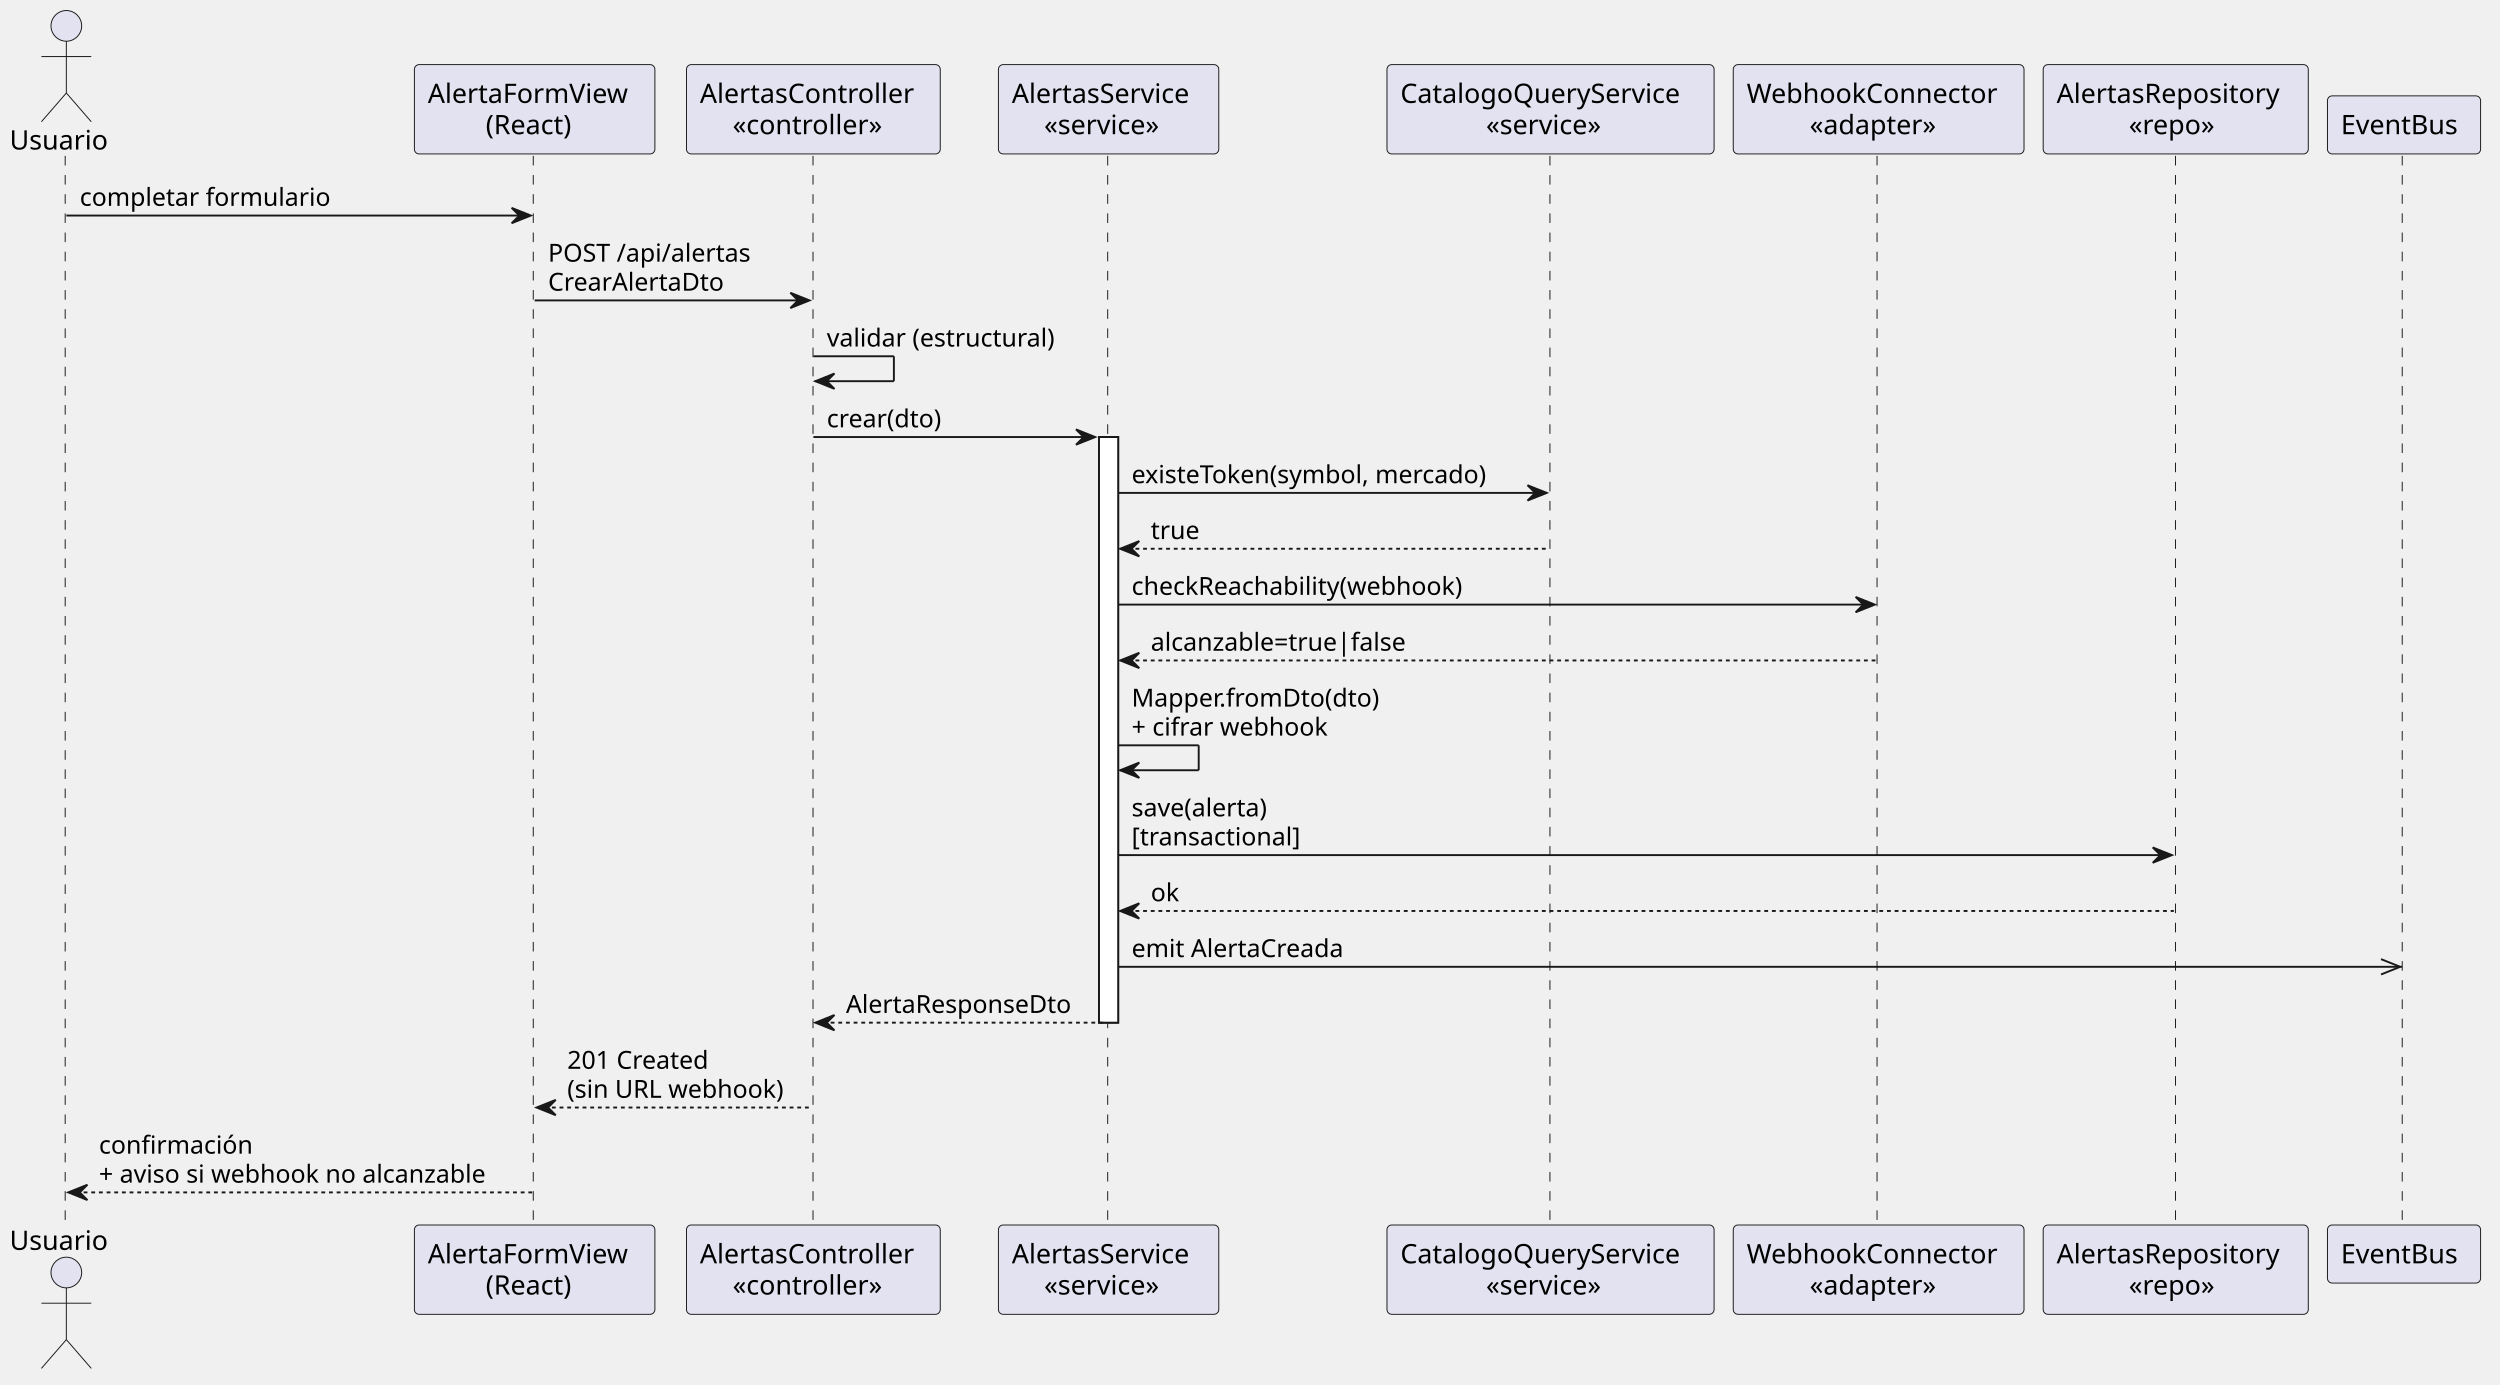
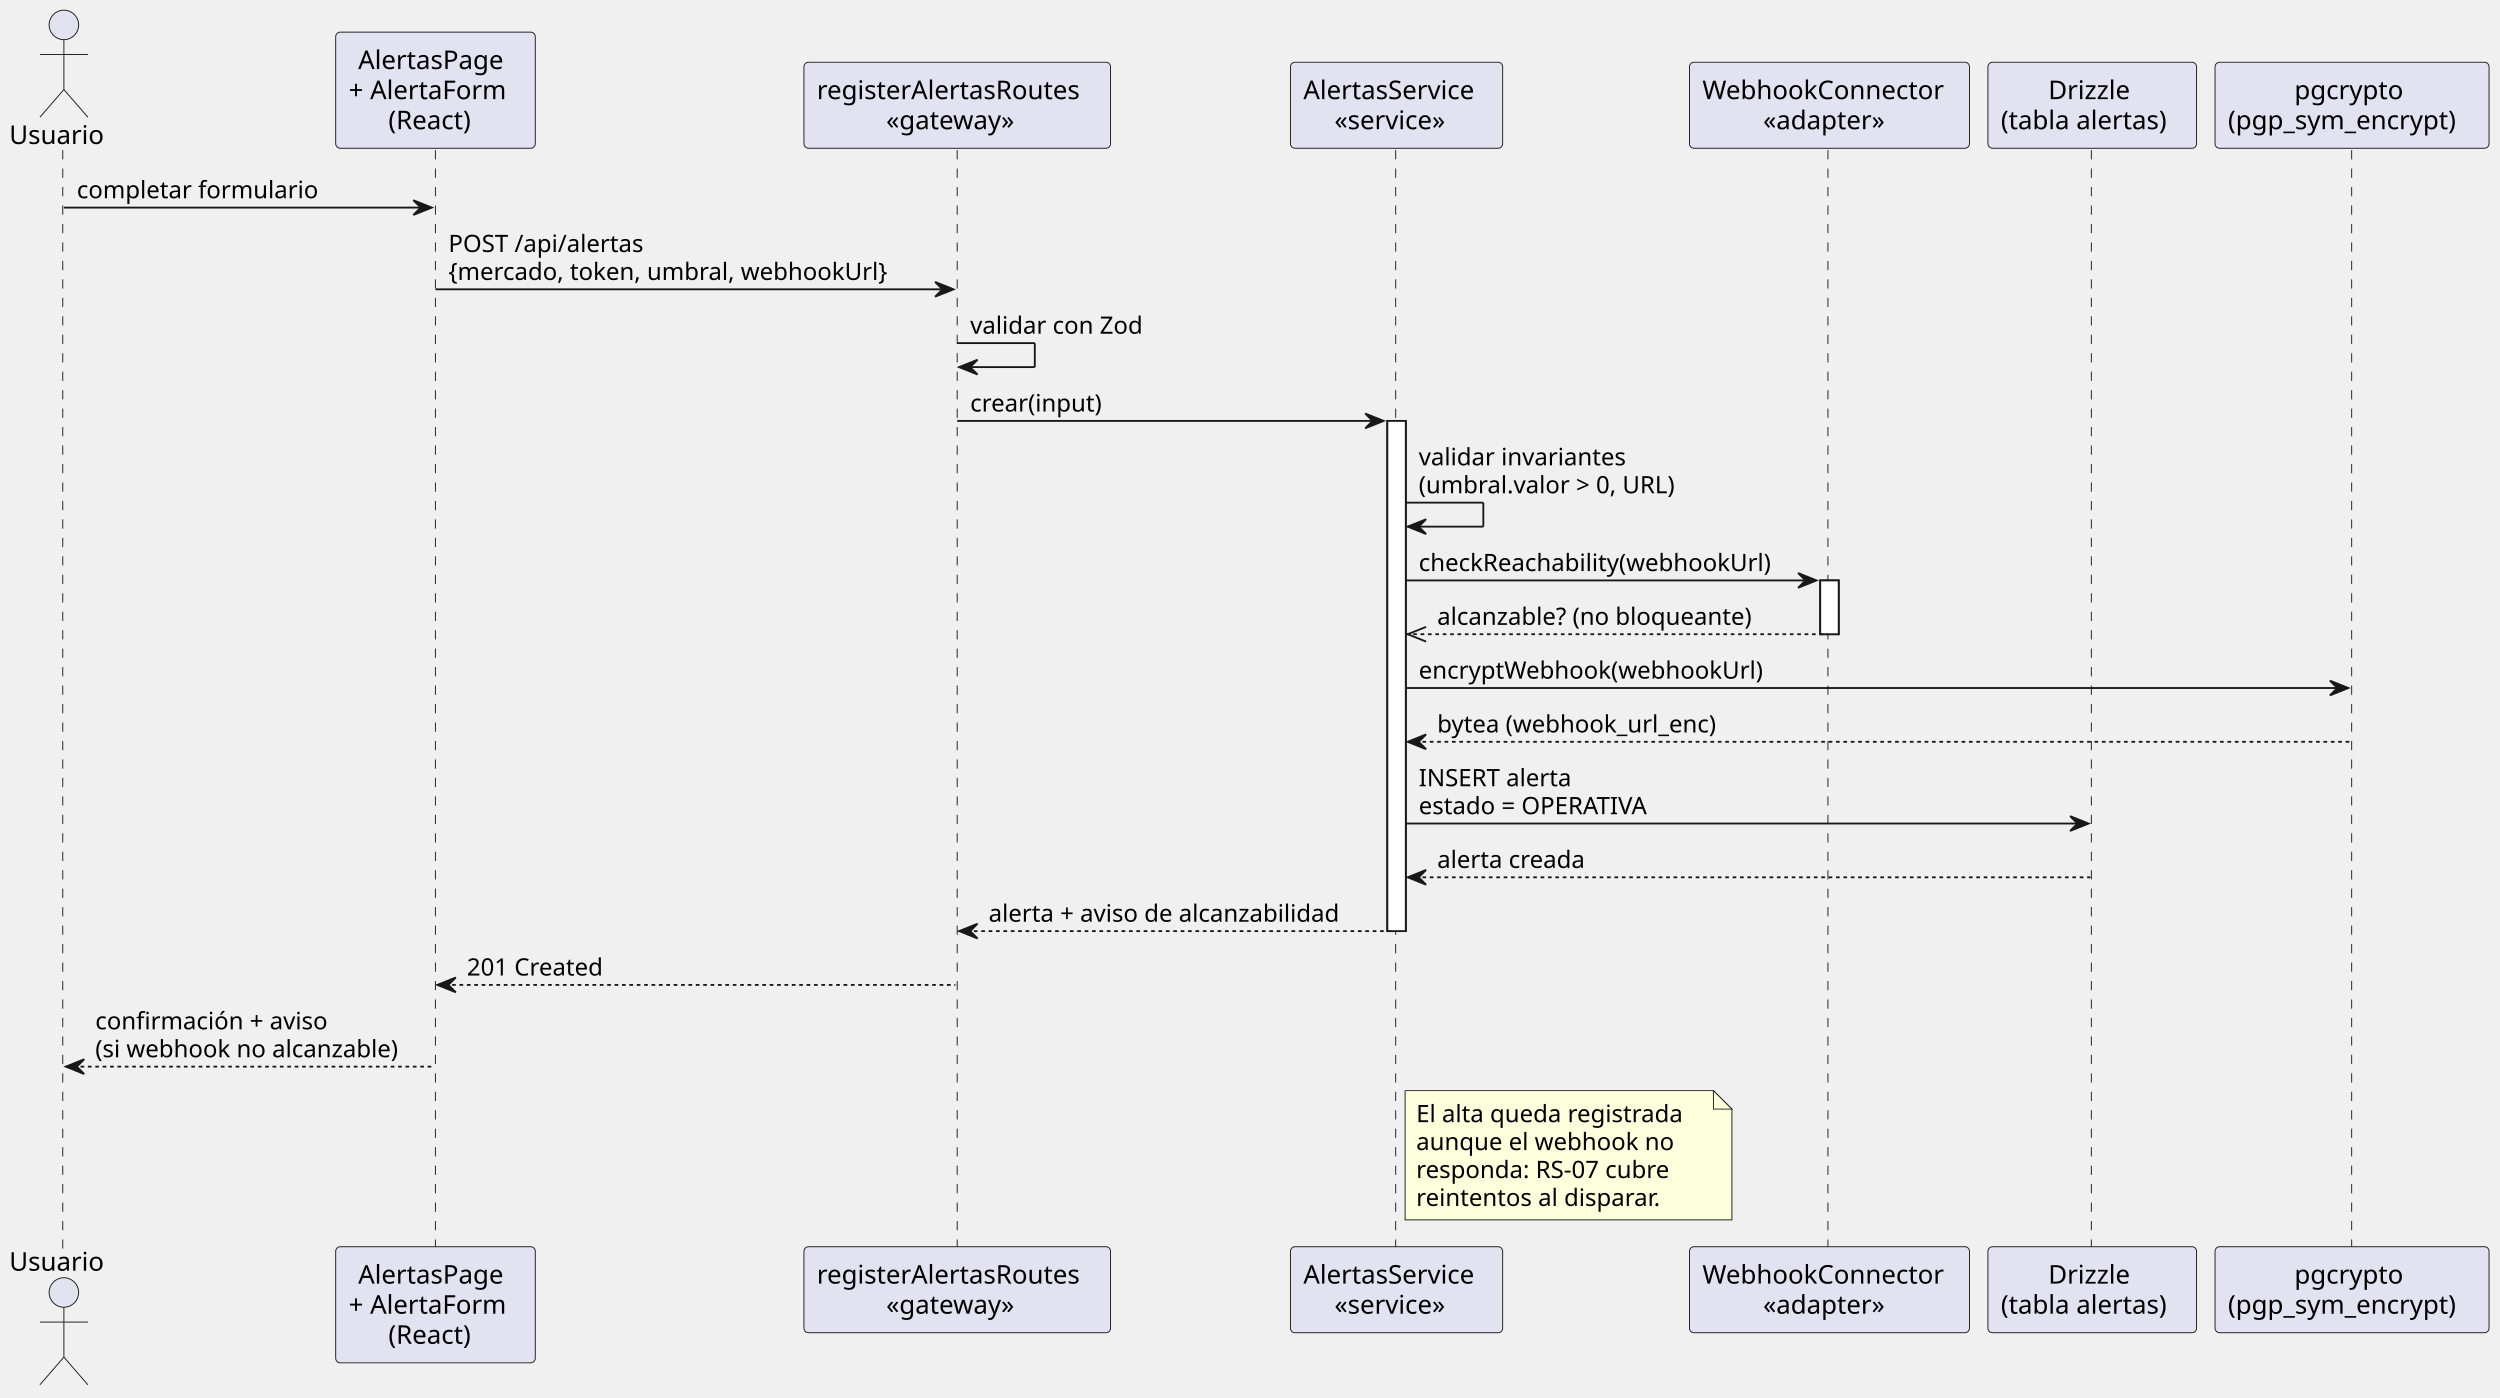
- <svg xmlns="http://www.w3.org/2000/svg" contentStyleType="text/css" data-diagram-type="SEQUENCE" height="722px" preserveAspectRatio="none" style="width:1304px;height:722px;background:#FFFFFF;" version="1.1" viewBox="0 0 1304 722" width="1304px" zoomAndPan="magnify">
+ <svg xmlns="http://www.w3.org/2000/svg" contentStyleType="text/css" data-diagram-type="SEQUENCE" height="757px" preserveAspectRatio="none" style="width:1354px;height:757px;background:#FFFFFF;" version="1.1" viewBox="0 0 1354 757" width="1354px" zoomAndPan="magnify">
  <defs />
  <g>
    <g>
-       <rect fill="#FFFFFF" height="305.461" style="stroke:#181818;stroke-width:1;" width="10" x="573.244" y="227.961" />
-     </g>
-     <g class="participant-lifeline" data-entity-uid="part1" data-qualified-name="U" data-source-line="3" id="part1-lifeline">
-       <g>
-         <rect fill="#000000" fill-opacity="0" height="558.656" width="8" x="30.602" y="81.297" />
-         <line style="stroke:#181818;stroke-width:0.5;stroke-dasharray:5,5;" x1="34" x2="34" y1="81.297" y2="639.953" />
-       </g>
-     </g>
-     <g class="participant-lifeline" data-entity-uid="part2" data-qualified-name="VIEW" data-source-line="4" id="part2-lifeline">
-       <g>
-         <rect fill="#000000" fill-opacity="0" height="558.656" width="8" x="274.872" y="81.297" />
-         <line style="stroke:#181818;stroke-width:0.5;stroke-dasharray:5,5;" x1="278.149" x2="278.149" y1="81.297" y2="639.953" />
-       </g>
-     </g>
-     <g class="participant-lifeline" data-entity-uid="part3" data-qualified-name="CTRL" data-source-line="5" id="part3-lifeline">
-       <g>
-         <rect fill="#000000" fill-opacity="0" height="558.656" width="8" x="420.252" y="81.297" />
-         <line style="stroke:#181818;stroke-width:0.5;stroke-dasharray:5,5;" x1="424.066" x2="424.066" y1="81.297" y2="639.953" />
-       </g>
-     </g>
-     <g class="participant-lifeline" data-entity-uid="part4" data-qualified-name="SVC" data-source-line="6" id="part4-lifeline">
-       <g>
-         <rect fill="#000000" fill-opacity="0" height="558.656" width="8" x="574.244" y="81.297" />
-         <line style="stroke:#181818;stroke-width:0.5;stroke-dasharray:5,5;" x1="577.774" x2="577.774" y1="81.297" y2="639.953" />
-       </g>
-     </g>
-     <g class="participant-lifeline" data-entity-uid="part5" data-qualified-name="CAT" data-source-line="7" id="part5-lifeline">
-       <g>
-         <rect fill="#000000" fill-opacity="0" height="558.656" width="8" x="804.756" y="81.297" />
-         <line style="stroke:#181818;stroke-width:0.5;stroke-dasharray:5,5;" x1="808.447" x2="808.447" y1="81.297" y2="639.953" />
-       </g>
-     </g>
-     <g class="participant-lifeline" data-entity-uid="part6" data-qualified-name="WHC" data-source-line="8" id="part6-lifeline">
-       <g>
-         <rect fill="#000000" fill-opacity="0" height="558.656" width="8" x="975.896" y="81.297" />
-         <line style="stroke:#181818;stroke-width:0.5;stroke-dasharray:5,5;" x1="979.065" x2="979.065" y1="81.297" y2="639.953" />
-       </g>
-     </g>
-     <g class="participant-lifeline" data-entity-uid="part7" data-qualified-name="REPO" data-source-line="9" id="part7-lifeline">
-       <g>
-         <rect fill="#000000" fill-opacity="0" height="558.656" width="8" x="1130.863" y="81.297" />
-         <line style="stroke:#181818;stroke-width:0.5;stroke-dasharray:5,5;" x1="1134.727" x2="1134.727" y1="81.297" y2="639.953" />
-       </g>
-     </g>
-     <g class="participant-lifeline" data-entity-uid="part8" data-qualified-name="BUS" data-source-line="10" id="part8-lifeline">
-       <g>
-         <rect fill="#000000" fill-opacity="0" height="558.656" width="8" x="1249.937" y="81.297" />
-         <line style="stroke:#181818;stroke-width:0.5;stroke-dasharray:5,5;" x1="1252.998" x2="1252.998" y1="81.297" y2="639.953" />
-       </g>
-     </g>
-     <g class="participant participant-head" data-entity-uid="part1" data-qualified-name="U" data-source-line="3" id="part1-head">
+       <rect fill="#FFFFFF" height="276.328" style="stroke:#181818;stroke-width:1;" width="10" x="751.378" y="227.961" />
+     </g>
+     <g>
+       <rect fill="#FFFFFF" height="29.133" style="stroke:#181818;stroke-width:1;" width="10" x="985.839" y="314.359" />
+     </g>
+     <g class="participant-lifeline" data-entity-uid="part1" data-qualified-name="U" id="part1-lifeline">
+       <g>
+         <rect fill="#000000" fill-opacity="0" height="594.922" width="8" x="30.602" y="81.297" />
+         <line style="stroke:#181818;stroke-width:0.5;stroke-dasharray:5,5;" x1="34" x2="34" y1="81.297" y2="676.219" />
+       </g>
+     </g>
+     <g class="participant-lifeline" data-entity-uid="part2" data-qualified-name="VIEW" id="part2-lifeline">
+       <g>
+         <rect fill="#000000" fill-opacity="0" height="594.922" width="8" x="231.86" y="81.297" />
+         <line style="stroke:#181818;stroke-width:0.5;stroke-dasharray:5,5;" x1="235.812" x2="235.812" y1="81.297" y2="676.219" />
+       </g>
+     </g>
+     <g class="participant-lifeline" data-entity-uid="part3" data-qualified-name="CTRL" id="part3-lifeline">
+       <g>
+         <rect fill="#000000" fill-opacity="0" height="594.922" width="8" x="514.445" y="81.297" />
+         <line style="stroke:#181818;stroke-width:0.5;stroke-dasharray:5,5;" x1="518.415" x2="518.415" y1="81.297" y2="676.219" />
+       </g>
+     </g>
+     <g class="participant-lifeline" data-entity-uid="part4" data-qualified-name="SVC" id="part4-lifeline">
+       <g>
+         <rect fill="#000000" fill-opacity="0" height="594.922" width="8" x="752.378" y="81.297" />
+         <line style="stroke:#181818;stroke-width:0.5;stroke-dasharray:5,5;" x1="755.908" x2="755.908" y1="81.297" y2="676.219" />
+       </g>
+     </g>
+     <g class="participant-lifeline" data-entity-uid="part5" data-qualified-name="WHC" id="part5-lifeline">
+       <g>
+         <rect fill="#000000" fill-opacity="0" height="594.922" width="8" x="986.839" y="81.297" />
+         <line style="stroke:#181818;stroke-width:0.5;stroke-dasharray:5,5;" x1="990.008" x2="990.008" y1="81.297" y2="676.219" />
+       </g>
+     </g>
+     <g class="participant-lifeline" data-entity-uid="part6" data-qualified-name="DB" id="part6-lifeline">
+       <g>
+         <rect fill="#000000" fill-opacity="0" height="594.922" width="8" x="1129.169" y="81.297" />
+         <line style="stroke:#181818;stroke-width:0.5;stroke-dasharray:5,5;" x1="1132.67" x2="1132.67" y1="81.297" y2="676.219" />
+       </g>
+     </g>
+     <g class="participant-lifeline" data-entity-uid="part7" data-qualified-name="CRY" id="part7-lifeline">
+       <g>
+         <rect fill="#000000" fill-opacity="0" height="594.922" width="8" x="1269.869" y="81.297" />
+         <line style="stroke:#181818;stroke-width:0.5;stroke-dasharray:5,5;" x1="1273.668" x2="1273.668" y1="81.297" y2="676.219" />
+       </g>
+     </g>
+     <g class="participant participant-head" data-entity-uid="part1" data-qualified-name="U" id="part1-head">
      <text fill="#000000" font-family="sans-serif" font-size="14" lengthAdjust="spacing" textLength="53.204" x="5" y="77.995">Usuario</text>
      <ellipse cx="34.602" cy="13.5" fill="#E2E2F0" rx="8" ry="8" style="stroke:#181818;stroke-width:0.5;" />
      <path d="M34.602,21.5 L34.602,48.5 M21.602,29.5 L47.602,29.5 M34.602,48.5 L21.602,63.5 M34.602,48.5 L47.602,63.5" fill="none" style="stroke:#181818;stroke-width:0.5;" />
    </g>
-     <g class="participant participant-tail" data-entity-uid="part1" data-qualified-name="U" data-source-line="3" id="part1-tail">
-       <text fill="#000000" font-family="sans-serif" font-size="14" lengthAdjust="spacing" textLength="53.204" x="5" y="651.948">Usuario</text>
-       <ellipse cx="34.602" cy="663.75" fill="#E2E2F0" rx="8" ry="8" style="stroke:#181818;stroke-width:0.5;" />
-       <path d="M34.602,671.75 L34.602,698.75 M21.602,679.75 L47.602,679.75 M34.602,698.75 L21.602,713.75 M34.602,698.75 L47.602,713.75" fill="none" style="stroke:#181818;stroke-width:0.5;" />
-     </g>
-     <g class="participant participant-head" data-entity-uid="part2" data-qualified-name="VIEW" data-source-line="4" id="part2-head">
-       <rect fill="#E2E2F0" height="46.594" rx="2.5" ry="2.5" style="stroke:#181818;stroke-width:0.5;" width="125.446" x="216.149" y="33.703" />
-       <text fill="#000000" font-family="sans-serif" font-size="14" lengthAdjust="spacing" textLength="111.446" x="223.149" y="53.698">AlertaFormView</text>
-       <text fill="#000000" font-family="sans-serif" font-size="14" lengthAdjust="spacing" textLength="51.03" x="253.357" y="69.995">(React)</text>
-     </g>
-     <g class="participant participant-tail" data-entity-uid="part2" data-qualified-name="VIEW" data-source-line="4" id="part2-tail">
-       <rect fill="#E2E2F0" height="46.594" rx="2.5" ry="2.5" style="stroke:#181818;stroke-width:0.5;" width="125.446" x="216.149" y="638.953" />
-       <text fill="#000000" font-family="sans-serif" font-size="14" lengthAdjust="spacing" textLength="111.446" x="223.149" y="658.948">AlertaFormView</text>
-       <text fill="#000000" font-family="sans-serif" font-size="14" lengthAdjust="spacing" textLength="51.03" x="253.357" y="675.245">(React)</text>
-     </g>
-     <g class="participant participant-head" data-entity-uid="part3" data-qualified-name="CTRL" data-source-line="5" id="part3-head">
-       <rect fill="#E2E2F0" height="46.594" rx="2.5" ry="2.5" style="stroke:#181818;stroke-width:0.5;" width="132.371" x="358.066" y="33.703" />
-       <text fill="#000000" font-family="sans-serif" font-size="14" lengthAdjust="spacing" textLength="118.371" x="365.066" y="53.698">AlertasController</text>
-       <text fill="#000000" font-family="sans-serif" font-size="14" lengthAdjust="spacing" textLength="84.226" x="382.139" y="69.995">«controller»</text>
-     </g>
-     <g class="participant participant-tail" data-entity-uid="part3" data-qualified-name="CTRL" data-source-line="5" id="part3-tail">
-       <rect fill="#E2E2F0" height="46.594" rx="2.5" ry="2.5" style="stroke:#181818;stroke-width:0.5;" width="132.371" x="358.066" y="638.953" />
-       <text fill="#000000" font-family="sans-serif" font-size="14" lengthAdjust="spacing" textLength="118.371" x="365.066" y="658.948">AlertasController</text>
-       <text fill="#000000" font-family="sans-serif" font-size="14" lengthAdjust="spacing" textLength="84.226" x="382.139" y="675.245">«controller»</text>
-     </g>
-     <g class="participant participant-head" data-entity-uid="part4" data-qualified-name="SVC" data-source-line="6" id="part4-head">
-       <rect fill="#E2E2F0" height="46.594" rx="2.5" ry="2.5" style="stroke:#181818;stroke-width:0.5;" width="114.939" x="520.774" y="33.703" />
-       <text fill="#000000" font-family="sans-serif" font-size="14" lengthAdjust="spacing" textLength="100.939" x="527.774" y="53.698">AlertasService</text>
-       <text fill="#000000" font-family="sans-serif" font-size="14" lengthAdjust="spacing" textLength="67.279" x="544.604" y="69.995">«service»</text>
-     </g>
-     <g class="participant participant-tail" data-entity-uid="part4" data-qualified-name="SVC" data-source-line="6" id="part4-tail">
-       <rect fill="#E2E2F0" height="46.594" rx="2.5" ry="2.5" style="stroke:#181818;stroke-width:0.5;" width="114.939" x="520.774" y="638.953" />
-       <text fill="#000000" font-family="sans-serif" font-size="14" lengthAdjust="spacing" textLength="100.939" x="527.774" y="658.948">AlertasService</text>
-       <text fill="#000000" font-family="sans-serif" font-size="14" lengthAdjust="spacing" textLength="67.279" x="544.604" y="675.245">«service»</text>
-     </g>
-     <g class="participant participant-head" data-entity-uid="part5" data-qualified-name="CAT" data-source-line="7" id="part5-head">
-       <rect fill="#E2E2F0" height="46.594" rx="2.5" ry="2.5" style="stroke:#181818;stroke-width:0.5;" width="170.618" x="723.447" y="33.703" />
-       <text fill="#000000" font-family="sans-serif" font-size="14" lengthAdjust="spacing" textLength="156.618" x="730.447" y="53.698">CatalogoQueryService</text>
-       <text fill="#000000" font-family="sans-serif" font-size="14" lengthAdjust="spacing" textLength="67.279" x="775.117" y="69.995">«service»</text>
-     </g>
-     <g class="participant participant-tail" data-entity-uid="part5" data-qualified-name="CAT" data-source-line="7" id="part5-tail">
-       <rect fill="#E2E2F0" height="46.594" rx="2.5" ry="2.5" style="stroke:#181818;stroke-width:0.5;" width="170.618" x="723.447" y="638.953" />
-       <text fill="#000000" font-family="sans-serif" font-size="14" lengthAdjust="spacing" textLength="156.618" x="730.447" y="658.948">CatalogoQueryService</text>
-       <text fill="#000000" font-family="sans-serif" font-size="14" lengthAdjust="spacing" textLength="67.279" x="775.117" y="675.245">«service»</text>
-     </g>
-     <g class="participant participant-head" data-entity-uid="part6" data-qualified-name="WHC" data-source-line="8" id="part6-head">
-       <rect fill="#E2E2F0" height="46.594" rx="2.5" ry="2.5" style="stroke:#181818;stroke-width:0.5;" width="151.662" x="904.065" y="33.703" />
-       <text fill="#000000" font-family="sans-serif" font-size="14" lengthAdjust="spacing" textLength="137.662" x="911.065" y="53.698">WebhookConnector</text>
-       <text fill="#000000" font-family="sans-serif" font-size="14" lengthAdjust="spacing" textLength="71.921" x="943.936" y="69.995">«adapter»</text>
-     </g>
-     <g class="participant participant-tail" data-entity-uid="part6" data-qualified-name="WHC" data-source-line="8" id="part6-tail">
-       <rect fill="#E2E2F0" height="46.594" rx="2.5" ry="2.5" style="stroke:#181818;stroke-width:0.5;" width="151.662" x="904.065" y="638.953" />
-       <text fill="#000000" font-family="sans-serif" font-size="14" lengthAdjust="spacing" textLength="137.662" x="911.065" y="658.948">WebhookConnector</text>
-       <text fill="#000000" font-family="sans-serif" font-size="14" lengthAdjust="spacing" textLength="71.921" x="943.936" y="675.245">«adapter»</text>
-     </g>
-     <g class="participant participant-head" data-entity-uid="part7" data-qualified-name="REPO" data-source-line="9" id="part7-head">
-       <rect fill="#E2E2F0" height="46.594" rx="2.5" ry="2.5" style="stroke:#181818;stroke-width:0.5;" width="138.27" x="1065.727" y="33.703" />
-       <text fill="#000000" font-family="sans-serif" font-size="14" lengthAdjust="spacing" textLength="124.27" x="1072.727" y="53.698">AlertasRepository</text>
-       <text fill="#000000" font-family="sans-serif" font-size="14" lengthAdjust="spacing" textLength="48.952" x="1110.387" y="69.995">«repo»</text>
-     </g>
-     <g class="participant participant-tail" data-entity-uid="part7" data-qualified-name="REPO" data-source-line="9" id="part7-tail">
-       <rect fill="#E2E2F0" height="46.594" rx="2.5" ry="2.5" style="stroke:#181818;stroke-width:0.5;" width="138.27" x="1065.727" y="638.953" />
-       <text fill="#000000" font-family="sans-serif" font-size="14" lengthAdjust="spacing" textLength="124.27" x="1072.727" y="658.948">AlertasRepository</text>
-       <text fill="#000000" font-family="sans-serif" font-size="14" lengthAdjust="spacing" textLength="48.952" x="1110.387" y="675.245">«repo»</text>
-     </g>
-     <g class="participant participant-head" data-entity-uid="part8" data-qualified-name="BUS" data-source-line="10" id="part8-head">
-       <rect fill="#E2E2F0" height="30.297" rx="2.5" ry="2.5" style="stroke:#181818;stroke-width:0.5;" width="79.878" x="1213.998" y="50" />
-       <text fill="#000000" font-family="sans-serif" font-size="14" lengthAdjust="spacing" textLength="65.878" x="1220.998" y="69.995">EventBus</text>
-     </g>
-     <g class="participant participant-tail" data-entity-uid="part8" data-qualified-name="BUS" data-source-line="10" id="part8-tail">
-       <rect fill="#E2E2F0" height="30.297" rx="2.5" ry="2.5" style="stroke:#181818;stroke-width:0.5;" width="79.878" x="1213.998" y="638.953" />
-       <text fill="#000000" font-family="sans-serif" font-size="14" lengthAdjust="spacing" textLength="65.878" x="1220.998" y="658.948">EventBus</text>
-     </g>
-     <g>
-       <rect fill="#FFFFFF" height="305.461" style="stroke:#181818;stroke-width:1;" width="10" x="573.244" y="227.961" />
-     </g>
-     <g class="message" data-entity-1="part1" data-entity-2="part2" data-source-line="12" id="msg1">
-       <polygon fill="#181818" points="266.872,108.43,276.872,112.43,266.872,116.43,270.872,112.43" style="stroke:#181818;stroke-width:1;" />
-       <line style="stroke:#181818;stroke-width:1;" x1="34.602" x2="272.872" y1="112.43" y2="112.43" />
+     <g class="participant participant-tail" data-entity-uid="part1" data-qualified-name="U" id="part1-tail">
+       <text fill="#000000" font-family="sans-serif" font-size="14" lengthAdjust="spacing" textLength="53.204" x="5" y="688.214">Usuario</text>
+       <ellipse cx="34.602" cy="700.016" fill="#E2E2F0" rx="8" ry="8" style="stroke:#181818;stroke-width:0.5;" />
+       <path d="M34.602,708.016 L34.602,735.016 M21.602,716.016 L47.602,716.016 M34.602,735.016 L21.602,750.016 M34.602,735.016 L47.602,750.016" fill="none" style="stroke:#181818;stroke-width:0.5;" />
+     </g>
+     <g class="participant participant-head" data-entity-uid="part2" data-qualified-name="VIEW" id="part2-head">
+       <rect fill="#E2E2F0" height="62.891" rx="2.5" ry="2.5" style="stroke:#181818;stroke-width:0.5;" width="108.097" x="181.812" y="17.406" />
+       <text fill="#000000" font-family="sans-serif" font-size="14" lengthAdjust="spacing" textLength="83.72" x="194" y="37.401">AlertasPage</text>
+       <text fill="#000000" font-family="sans-serif" font-size="14" lengthAdjust="spacing" textLength="94.097" x="188.812" y="53.698">+ AlertaForm</text>
+       <text fill="#000000" font-family="sans-serif" font-size="14" lengthAdjust="spacing" textLength="51.03" x="210.345" y="69.995">(React)</text>
+     </g>
+     <g class="participant participant-tail" data-entity-uid="part2" data-qualified-name="VIEW" id="part2-tail">
+       <rect fill="#E2E2F0" height="62.891" rx="2.5" ry="2.5" style="stroke:#181818;stroke-width:0.5;" width="108.097" x="181.812" y="675.219" />
+       <text fill="#000000" font-family="sans-serif" font-size="14" lengthAdjust="spacing" textLength="83.72" x="194" y="695.214">AlertasPage</text>
+       <text fill="#000000" font-family="sans-serif" font-size="14" lengthAdjust="spacing" textLength="94.097" x="188.812" y="711.511">+ AlertaForm</text>
+       <text fill="#000000" font-family="sans-serif" font-size="14" lengthAdjust="spacing" textLength="51.03" x="210.345" y="727.808">(React)</text>
+     </g>
+     <g class="participant participant-head" data-entity-uid="part3" data-qualified-name="CTRL" id="part3-head">
+       <rect fill="#E2E2F0" height="46.594" rx="2.5" ry="2.5" style="stroke:#181818;stroke-width:0.5;" width="166.059" x="435.416" y="33.703" />
+       <text fill="#000000" font-family="sans-serif" font-size="14" lengthAdjust="spacing" textLength="152.059" x="442.416" y="53.698">registerAlertasRoutes</text>
+       <text fill="#000000" font-family="sans-serif" font-size="14" lengthAdjust="spacing" textLength="77.014" x="479.938" y="69.995">«gateway»</text>
+     </g>
+     <g class="participant participant-tail" data-entity-uid="part3" data-qualified-name="CTRL" id="part3-tail">
+       <rect fill="#E2E2F0" height="46.594" rx="2.5" ry="2.5" style="stroke:#181818;stroke-width:0.5;" width="166.059" x="435.416" y="675.219" />
+       <text fill="#000000" font-family="sans-serif" font-size="14" lengthAdjust="spacing" textLength="152.059" x="442.416" y="695.214">registerAlertasRoutes</text>
+       <text fill="#000000" font-family="sans-serif" font-size="14" lengthAdjust="spacing" textLength="77.014" x="479.938" y="711.511">«gateway»</text>
+     </g>
+     <g class="participant participant-head" data-entity-uid="part4" data-qualified-name="SVC" id="part4-head">
+       <rect fill="#E2E2F0" height="46.594" rx="2.5" ry="2.5" style="stroke:#181818;stroke-width:0.5;" width="114.939" x="698.908" y="33.703" />
+       <text fill="#000000" font-family="sans-serif" font-size="14" lengthAdjust="spacing" textLength="100.939" x="705.908" y="53.698">AlertasService</text>
+       <text fill="#000000" font-family="sans-serif" font-size="14" lengthAdjust="spacing" textLength="67.279" x="722.738" y="69.995">«service»</text>
+     </g>
+     <g class="participant participant-tail" data-entity-uid="part4" data-qualified-name="SVC" id="part4-tail">
+       <rect fill="#E2E2F0" height="46.594" rx="2.5" ry="2.5" style="stroke:#181818;stroke-width:0.5;" width="114.939" x="698.908" y="675.219" />
+       <text fill="#000000" font-family="sans-serif" font-size="14" lengthAdjust="spacing" textLength="100.939" x="705.908" y="695.214">AlertasService</text>
+       <text fill="#000000" font-family="sans-serif" font-size="14" lengthAdjust="spacing" textLength="67.279" x="722.738" y="711.511">«service»</text>
+     </g>
+     <g class="participant participant-head" data-entity-uid="part5" data-qualified-name="WHC" id="part5-head">
+       <rect fill="#E2E2F0" height="46.594" rx="2.5" ry="2.5" style="stroke:#181818;stroke-width:0.5;" width="151.662" x="915.008" y="33.703" />
+       <text fill="#000000" font-family="sans-serif" font-size="14" lengthAdjust="spacing" textLength="137.662" x="922.008" y="53.698">WebhookConnector</text>
+       <text fill="#000000" font-family="sans-serif" font-size="14" lengthAdjust="spacing" textLength="71.921" x="954.878" y="69.995">«adapter»</text>
+     </g>
+     <g class="participant participant-tail" data-entity-uid="part5" data-qualified-name="WHC" id="part5-tail">
+       <rect fill="#E2E2F0" height="46.594" rx="2.5" ry="2.5" style="stroke:#181818;stroke-width:0.5;" width="151.662" x="915.008" y="675.219" />
+       <text fill="#000000" font-family="sans-serif" font-size="14" lengthAdjust="spacing" textLength="137.662" x="922.008" y="695.214">WebhookConnector</text>
+       <text fill="#000000" font-family="sans-serif" font-size="14" lengthAdjust="spacing" textLength="71.921" x="954.878" y="711.511">«adapter»</text>
+     </g>
+     <g class="participant participant-head" data-entity-uid="part6" data-qualified-name="DB" id="part6-head">
+       <rect fill="#E2E2F0" height="46.594" rx="2.5" ry="2.5" style="stroke:#181818;stroke-width:0.5;" width="112.998" x="1076.67" y="33.703" />
+       <text fill="#000000" font-family="sans-serif" font-size="14" lengthAdjust="spacing" textLength="47.626" x="1109.356" y="53.698">Drizzle</text>
+       <text fill="#000000" font-family="sans-serif" font-size="14" lengthAdjust="spacing" textLength="98.998" x="1083.67" y="69.995">(tabla alertas)</text>
+     </g>
+     <g class="participant participant-tail" data-entity-uid="part6" data-qualified-name="DB" id="part6-tail">
+       <rect fill="#E2E2F0" height="46.594" rx="2.5" ry="2.5" style="stroke:#181818;stroke-width:0.5;" width="112.998" x="1076.67" y="675.219" />
+       <text fill="#000000" font-family="sans-serif" font-size="14" lengthAdjust="spacing" textLength="47.626" x="1109.356" y="695.214">Drizzle</text>
+       <text fill="#000000" font-family="sans-serif" font-size="14" lengthAdjust="spacing" textLength="98.998" x="1083.67" y="711.511">(tabla alertas)</text>
+     </g>
+     <g class="participant participant-head" data-entity-uid="part7" data-qualified-name="CRY" id="part7-head">
+       <rect fill="#E2E2F0" height="46.594" rx="2.5" ry="2.5" style="stroke:#181818;stroke-width:0.5;" width="148.401" x="1199.668" y="33.703" />
+       <text fill="#000000" font-family="sans-serif" font-size="14" lengthAdjust="spacing" textLength="62.453" x="1242.642" y="53.698">pgcrypto</text>
+       <text fill="#000000" font-family="sans-serif" font-size="14" lengthAdjust="spacing" textLength="134.401" x="1206.668" y="69.995">(pgp_sym_encrypt)</text>
+     </g>
+     <g class="participant participant-tail" data-entity-uid="part7" data-qualified-name="CRY" id="part7-tail">
+       <rect fill="#E2E2F0" height="46.594" rx="2.5" ry="2.5" style="stroke:#181818;stroke-width:0.5;" width="148.401" x="1199.668" y="675.219" />
+       <text fill="#000000" font-family="sans-serif" font-size="14" lengthAdjust="spacing" textLength="62.453" x="1242.642" y="695.214">pgcrypto</text>
+       <text fill="#000000" font-family="sans-serif" font-size="14" lengthAdjust="spacing" textLength="134.401" x="1206.668" y="711.511">(pgp_sym_encrypt)</text>
+     </g>
+     <g>
+       <rect fill="#FFFFFF" height="276.328" style="stroke:#181818;stroke-width:1;" width="10" x="751.378" y="227.961" />
+     </g>
+     <g>
+       <rect fill="#FFFFFF" height="29.133" style="stroke:#181818;stroke-width:1;" width="10" x="985.839" y="314.359" />
+     </g>
+     <g class="message" data-entity-1="part1" data-entity-2="part2" id="msg1">
+       <polygon fill="#181818" points="223.86,108.43,233.86,112.43,223.86,116.43,227.86,112.43" style="stroke:#181818;stroke-width:1;" />
+       <line style="stroke:#181818;stroke-width:1;" x1="34.602" x2="229.86" y1="112.43" y2="112.43" />
      <text fill="#000000" font-family="sans-serif" font-size="13" lengthAdjust="spacing" textLength="137.433" x="41.602" y="107.364">completar formulario</text>
    </g>
-     <g class="message" data-entity-1="part2" data-entity-2="part3" data-source-line="13" id="msg2">
-       <polygon fill="#181818" points="412.252,152.695,422.252,156.695,412.252,160.695,416.252,156.695" style="stroke:#181818;stroke-width:1;" />
-       <line style="stroke:#181818;stroke-width:1;" x1="278.872" x2="418.252" y1="156.695" y2="156.695" />
-       <text fill="#000000" font-family="sans-serif" font-size="13" lengthAdjust="spacing" textLength="111.744" x="285.872" y="136.497">POST /api/alertas</text>
-       <text fill="#000000" font-family="sans-serif" font-size="13" lengthAdjust="spacing" textLength="97.703" x="285.872" y="151.629">CrearAlertaDto</text>
-     </g>
-     <g class="message" data-entity-1="part3" data-entity-2="part3" data-source-line="14" id="msg3">
-       <line style="stroke:#181818;stroke-width:1;" x1="424.252" x2="466.252" y1="185.828" y2="185.828" />
-       <line style="stroke:#181818;stroke-width:1;" x1="466.252" x2="466.252" y1="185.828" y2="198.828" />
-       <line style="stroke:#181818;stroke-width:1;" x1="425.252" x2="466.252" y1="198.828" y2="198.828" />
-       <polygon fill="#181818" points="435.252,194.828,425.252,198.828,435.252,202.828,431.252,198.828" style="stroke:#181818;stroke-width:1;" />
-       <text fill="#000000" font-family="sans-serif" font-size="13" lengthAdjust="spacing" textLength="129.581" x="431.252" y="180.762">validar (estructural)</text>
-     </g>
-     <g class="message" data-entity-1="part3" data-entity-2="part4" data-source-line="16" id="msg4">
-       <polygon fill="#181818" points="561.244,223.961,571.244,227.961,561.244,231.961,565.244,227.961" style="stroke:#181818;stroke-width:1;" />
-       <line style="stroke:#181818;stroke-width:1;" x1="424.252" x2="567.244" y1="227.961" y2="227.961" />
-       <text fill="#000000" font-family="sans-serif" font-size="13" lengthAdjust="spacing" textLength="65.248" x="431.252" y="222.895">crear(dto)</text>
-     </g>
-     <g class="message" data-entity-1="part4" data-entity-2="part5" data-source-line="19" id="msg5">
-       <polygon fill="#181818" points="796.756,253.094,806.756,257.094,796.756,261.094,800.756,257.094" style="stroke:#181818;stroke-width:1;" />
-       <line style="stroke:#181818;stroke-width:1;" x1="583.244" x2="802.756" y1="257.094" y2="257.094" />
-       <text fill="#000000" font-family="sans-serif" font-size="13" lengthAdjust="spacing" textLength="201.513" x="590.244" y="252.028">existeToken(symbol, mercado)</text>
-     </g>
-     <g class="message" data-entity-1="part5" data-entity-2="part4" data-source-line="20" id="msg6">
-       <polygon fill="#181818" points="594.244,282.227,584.244,286.227,594.244,290.227,590.244,286.227" style="stroke:#181818;stroke-width:1;" />
-       <line style="stroke:#181818;stroke-width:1;stroke-dasharray:2,2;" x1="588.244" x2="807.756" y1="286.227" y2="286.227" />
-       <text fill="#000000" font-family="sans-serif" font-size="13" lengthAdjust="spacing" textLength="26.679" x="600.244" y="281.161">true</text>
-     </g>
-     <g class="message" data-entity-1="part4" data-entity-2="part6" data-source-line="22" id="msg7">
-       <polygon fill="#181818" points="967.896,311.359,977.896,315.359,967.896,319.359,971.896,315.359" style="stroke:#181818;stroke-width:1;" />
-       <line style="stroke:#181818;stroke-width:1;" x1="583.244" x2="973.896" y1="315.359" y2="315.359" />
-       <text fill="#000000" font-family="sans-serif" font-size="13" lengthAdjust="spacing" textLength="186.989" x="590.244" y="310.293">checkReachability(webhook)</text>
-     </g>
-     <g class="message" data-entity-1="part6" data-entity-2="part4" data-source-line="23" id="msg8">
-       <polygon fill="#181818" points="594.244,340.492,584.244,344.492,594.244,348.492,590.244,344.492" style="stroke:#181818;stroke-width:1;" />
-       <line style="stroke:#181818;stroke-width:1;stroke-dasharray:2,2;" x1="588.244" x2="978.896" y1="344.492" y2="344.492" />
-       <text fill="#000000" font-family="sans-serif" font-size="13" lengthAdjust="spacing" textLength="142.46" x="600.244" y="339.426">alcanzable=true|false</text>
-     </g>
-     <g class="message" data-entity-1="part4" data-entity-2="part4" data-source-line="25" id="msg9">
-       <line style="stroke:#181818;stroke-width:1;" x1="583.244" x2="625.244" y1="388.758" y2="388.758" />
-       <line style="stroke:#181818;stroke-width:1;" x1="625.244" x2="625.244" y1="388.758" y2="401.758" />
-       <line style="stroke:#181818;stroke-width:1;" x1="584.244" x2="625.244" y1="401.758" y2="401.758" />
-       <polygon fill="#181818" points="594.244,397.758,584.244,401.758,594.244,405.758,590.244,401.758" style="stroke:#181818;stroke-width:1;" />
-       <text fill="#000000" font-family="sans-serif" font-size="13" lengthAdjust="spacing" textLength="138.208" x="590.244" y="368.559">Mapper.fromDto(dto)</text>
-       <text fill="#000000" font-family="sans-serif" font-size="13" lengthAdjust="spacing" textLength="111.706" x="590.244" y="383.692">+ cifrar webhook</text>
-     </g>
-     <g class="message" data-entity-1="part4" data-entity-2="part7" data-source-line="26" id="msg10">
-       <polygon fill="#181818" points="1122.863,442.023,1132.863,446.023,1122.863,450.023,1126.863,446.023" style="stroke:#181818;stroke-width:1;" />
-       <line style="stroke:#181818;stroke-width:1;" x1="583.244" x2="1128.863" y1="446.023" y2="446.023" />
-       <text fill="#000000" font-family="sans-serif" font-size="13" lengthAdjust="spacing" textLength="78.559" x="590.244" y="425.825">save(alerta)</text>
-       <text fill="#000000" font-family="sans-serif" font-size="13" lengthAdjust="spacing" textLength="95.158" x="590.244" y="440.957">[transactional]</text>
-     </g>
-     <g class="message" data-entity-1="part7" data-entity-2="part4" data-source-line="27" id="msg11">
-       <polygon fill="#181818" points="594.244,471.156,584.244,475.156,594.244,479.156,590.244,475.156" style="stroke:#181818;stroke-width:1;" />
-       <line style="stroke:#181818;stroke-width:1;stroke-dasharray:2,2;" x1="588.244" x2="1133.863" y1="475.156" y2="475.156" />
-       <text fill="#000000" font-family="sans-serif" font-size="13" lengthAdjust="spacing" textLength="15.482" x="600.244" y="470.09">ok</text>
-     </g>
-     <g class="message" data-entity-1="part4" data-entity-2="part8" data-source-line="29" id="msg12">
-       <line style="stroke:#181818;stroke-width:1;" x1="1251.937" x2="1241.937" y1="504.289" y2="500.289" />
-       <line style="stroke:#181818;stroke-width:1;" x1="1251.937" x2="1241.937" y1="504.289" y2="508.289" />
-       <line style="stroke:#181818;stroke-width:1;" x1="583.244" x2="1252.937" y1="504.289" y2="504.289" />
-       <text fill="#000000" font-family="sans-serif" font-size="13" lengthAdjust="spacing" textLength="119.019" x="590.244" y="499.223">emit AlertaCreada</text>
-     </g>
-     <g class="message" data-entity-1="part4" data-entity-2="part3" data-source-line="30" id="msg13">
-       <polygon fill="#181818" points="435.252,529.422,425.252,533.422,435.252,537.422,431.252,533.422" style="stroke:#181818;stroke-width:1;" />
-       <line style="stroke:#181818;stroke-width:1;stroke-dasharray:2,2;" x1="429.252" x2="577.244" y1="533.422" y2="533.422" />
-       <text fill="#000000" font-family="sans-serif" font-size="13" lengthAdjust="spacing" textLength="124.992" x="441.252" y="528.356">AlertaResponseDto</text>
-     </g>
-     <g class="message" data-entity-1="part3" data-entity-2="part2" data-source-line="33" id="msg14">
-       <polygon fill="#181818" points="289.872,573.688,279.872,577.688,289.872,581.688,285.872,577.688" style="stroke:#181818;stroke-width:1;" />
-       <line style="stroke:#181818;stroke-width:1;stroke-dasharray:2,2;" x1="283.872" x2="423.252" y1="577.688" y2="577.688" />
-       <text fill="#000000" font-family="sans-serif" font-size="13" lengthAdjust="spacing" textLength="80.679" x="295.872" y="557.489">201 Created</text>
-       <text fill="#000000" font-family="sans-serif" font-size="13" lengthAdjust="spacing" textLength="121.38" x="295.872" y="572.622">(sin URL webhook)</text>
-     </g>
-     <g class="message" data-entity-1="part2" data-entity-2="part1" data-source-line="34" id="msg15">
-       <polygon fill="#181818" points="45.602,617.953,35.602,621.953,45.602,625.953,41.602,621.953" style="stroke:#181818;stroke-width:1;" />
-       <line style="stroke:#181818;stroke-width:1;stroke-dasharray:2,2;" x1="39.602" x2="277.872" y1="621.953" y2="621.953" />
-       <text fill="#000000" font-family="sans-serif" font-size="13" lengthAdjust="spacing" textLength="84.456" x="51.602" y="601.754">confirmación</text>
-       <text fill="#000000" font-family="sans-serif" font-size="13" lengthAdjust="spacing" textLength="220.27" x="51.602" y="616.887">+ aviso si webhook no alcanzable</text>
-     </g>
+     <g class="message" data-entity-1="part2" data-entity-2="part3" id="msg2">
+       <polygon fill="#181818" points="506.445,152.695,516.445,156.695,506.445,160.695,510.445,156.695" style="stroke:#181818;stroke-width:1;" />
+       <line style="stroke:#181818;stroke-width:1;" x1="235.86" x2="512.445" y1="156.695" y2="156.695" />
+       <text fill="#000000" font-family="sans-serif" font-size="13" lengthAdjust="spacing" textLength="111.744" x="242.86" y="136.497">POST /api/alertas</text>
+       <text fill="#000000" font-family="sans-serif" font-size="13" lengthAdjust="spacing" textLength="258.584" x="242.86" y="151.629">{mercado, token, umbral, webhookUrl}</text>
+     </g>
+     <g class="message" data-entity-1="part3" data-entity-2="part3" id="msg3">
+       <line style="stroke:#181818;stroke-width:1;" x1="518.445" x2="560.445" y1="185.828" y2="185.828" />
+       <line style="stroke:#181818;stroke-width:1;" x1="560.445" x2="560.445" y1="185.828" y2="198.828" />
+       <line style="stroke:#181818;stroke-width:1;" x1="519.445" x2="560.445" y1="198.828" y2="198.828" />
+       <polygon fill="#181818" points="529.445,194.828,519.445,198.828,529.445,202.828,525.445,198.828" style="stroke:#181818;stroke-width:1;" />
+       <text fill="#000000" font-family="sans-serif" font-size="13" lengthAdjust="spacing" textLength="101.163" x="525.445" y="180.762">validar con Zod</text>
+     </g>
+     <g class="message" data-entity-1="part3" data-entity-2="part4" id="msg4">
+       <polygon fill="#181818" points="739.378,223.961,749.378,227.961,739.378,231.961,743.378,227.961" style="stroke:#181818;stroke-width:1;" />
+       <line style="stroke:#181818;stroke-width:1;" x1="518.445" x2="745.378" y1="227.961" y2="227.961" />
+       <text fill="#000000" font-family="sans-serif" font-size="13" lengthAdjust="spacing" textLength="77.384" x="525.445" y="222.895">crear(input)</text>
+     </g>
+     <g class="message" data-entity-1="part4" data-entity-2="part4" id="msg5">
+       <line style="stroke:#181818;stroke-width:1;" x1="761.378" x2="803.378" y1="272.227" y2="272.227" />
+       <line style="stroke:#181818;stroke-width:1;" x1="803.378" x2="803.378" y1="272.227" y2="285.227" />
+       <line style="stroke:#181818;stroke-width:1;" x1="762.378" x2="803.378" y1="285.227" y2="285.227" />
+       <polygon fill="#181818" points="772.378,281.227,762.378,285.227,772.378,289.227,768.378,285.227" style="stroke:#181818;stroke-width:1;" />
+       <text fill="#000000" font-family="sans-serif" font-size="13" lengthAdjust="spacing" textLength="121.12" x="768.378" y="252.028">validar invariantes</text>
+       <text fill="#000000" font-family="sans-serif" font-size="13" lengthAdjust="spacing" textLength="154.407" x="768.378" y="267.161">(umbral.valor &gt; 0, URL)</text>
+     </g>
+     <g class="message" data-entity-1="part4" data-entity-2="part5" id="msg6">
+       <polygon fill="#181818" points="973.839,310.359,983.839,314.359,973.839,318.359,977.839,314.359" style="stroke:#181818;stroke-width:1;" />
+       <line style="stroke:#181818;stroke-width:1;" x1="761.378" x2="979.839" y1="314.359" y2="314.359" />
+       <text fill="#000000" font-family="sans-serif" font-size="13" lengthAdjust="spacing" textLength="205.461" x="768.378" y="309.293">checkReachability(webhookUrl)</text>
+     </g>
+     <g class="message" data-entity-1="part5" data-entity-2="part4" id="msg7">
+       <line style="stroke:#181818;stroke-width:1;" x1="762.378" x2="772.378" y1="343.492" y2="339.492" />
+       <line style="stroke:#181818;stroke-width:1;" x1="762.378" x2="772.378" y1="343.492" y2="347.492" />
+       <line style="stroke:#181818;stroke-width:1;stroke-dasharray:2,2;" x1="761.378" x2="989.839" y1="343.492" y2="343.492" />
+       <text fill="#000000" font-family="sans-serif" font-size="13" lengthAdjust="spacing" textLength="184.691" x="778.378" y="338.426">alcanzable? (no bloqueante)</text>
+     </g>
+     <g class="message" data-entity-1="part4" data-entity-2="part7" id="msg8">
+       <polygon fill="#181818" points="1261.869,368.625,1271.869,372.625,1261.869,376.625,1265.869,372.625" style="stroke:#181818;stroke-width:1;" />
+       <line style="stroke:#181818;stroke-width:1;" x1="761.378" x2="1267.869" y1="372.625" y2="372.625" />
+       <text fill="#000000" font-family="sans-serif" font-size="13" lengthAdjust="spacing" textLength="197.723" x="768.378" y="367.559">encryptWebhook(webhookUrl)</text>
+     </g>
+     <g class="message" data-entity-1="part7" data-entity-2="part4" id="msg9">
+       <polygon fill="#181818" points="772.378,397.758,762.378,401.758,772.378,405.758,768.378,401.758" style="stroke:#181818;stroke-width:1;" />
+       <line style="stroke:#181818;stroke-width:1;stroke-dasharray:2,2;" x1="766.378" x2="1272.869" y1="401.758" y2="401.758" />
+       <text fill="#000000" font-family="sans-serif" font-size="13" lengthAdjust="spacing" textLength="163.42" x="778.378" y="396.692">bytea (webhook_url_enc)</text>
+     </g>
+     <g class="message" data-entity-1="part4" data-entity-2="part6" id="msg10">
+       <polygon fill="#181818" points="1121.169,442.023,1131.169,446.023,1121.169,450.023,1125.169,446.023" style="stroke:#181818;stroke-width:1;" />
+       <line style="stroke:#181818;stroke-width:1;" x1="761.378" x2="1127.169" y1="446.023" y2="446.023" />
+       <text fill="#000000" font-family="sans-serif" font-size="13" lengthAdjust="spacing" textLength="89.115" x="768.378" y="425.825">INSERT alerta</text>
+       <text fill="#000000" font-family="sans-serif" font-size="13" lengthAdjust="spacing" textLength="136.97" x="768.378" y="440.957">estado = OPERATIVA</text>
+     </g>
+     <g class="message" data-entity-1="part6" data-entity-2="part4" id="msg11">
+       <polygon fill="#181818" points="772.378,471.156,762.378,475.156,772.378,479.156,768.378,475.156" style="stroke:#181818;stroke-width:1;" />
+       <line style="stroke:#181818;stroke-width:1;stroke-dasharray:2,2;" x1="766.378" x2="1132.169" y1="475.156" y2="475.156" />
+       <text fill="#000000" font-family="sans-serif" font-size="13" lengthAdjust="spacing" textLength="86.791" x="778.378" y="470.09">alerta creada</text>
+     </g>
+     <g class="message" data-entity-1="part4" data-entity-2="part3" id="msg12">
+       <polygon fill="#181818" points="529.445,500.289,519.445,504.289,529.445,508.289,525.445,504.289" style="stroke:#181818;stroke-width:1;" />
+       <line style="stroke:#181818;stroke-width:1;stroke-dasharray:2,2;" x1="523.445" x2="755.378" y1="504.289" y2="504.289" />
+       <text fill="#000000" font-family="sans-serif" font-size="13" lengthAdjust="spacing" textLength="208.933" x="535.445" y="499.223">alerta + aviso de alcanzabilidad</text>
+     </g>
+     <g class="message" data-entity-1="part3" data-entity-2="part2" id="msg13">
+       <polygon fill="#181818" points="246.86,529.422,236.86,533.422,246.86,537.422,242.86,533.422" style="stroke:#181818;stroke-width:1;" />
+       <line style="stroke:#181818;stroke-width:1;stroke-dasharray:2,2;" x1="240.86" x2="517.445" y1="533.422" y2="533.422" />
+       <text fill="#000000" font-family="sans-serif" font-size="13" lengthAdjust="spacing" textLength="80.679" x="252.86" y="528.356">201 Created</text>
+     </g>
+     <g class="message" data-entity-1="part2" data-entity-2="part1" id="msg14">
+       <polygon fill="#181818" points="45.602,573.688,35.602,577.688,45.602,581.688,41.602,577.688" style="stroke:#181818;stroke-width:1;" />
+       <line style="stroke:#181818;stroke-width:1;stroke-dasharray:2,2;" x1="39.602" x2="234.86" y1="577.688" y2="577.688" />
+       <text fill="#000000" font-family="sans-serif" font-size="13" lengthAdjust="spacing" textLength="137.611" x="51.602" y="557.489">confirmación + aviso</text>
+       <text fill="#000000" font-family="sans-serif" font-size="13" lengthAdjust="spacing" textLength="177.258" x="51.602" y="572.622">(si webhook no alcanzable)</text>
+     </g>
+     <path d="M761,590.688 L761,660.688 L938,660.688 L938,600.688 L928,590.688 L761,590.688" fill="#FEFFDD" style="stroke:#181818;stroke-width:0.5;" />
+     <path d="M928,590.688 L928,600.688 L938,600.688 L928,590.688" fill="#FEFFDD" style="stroke:#181818;stroke-width:0.5;" />
+     <text fill="#000000" font-family="sans-serif" font-size="13" lengthAdjust="spacing" textLength="156.178" x="767" y="607.754">El alta queda registrada</text>
+     <text fill="#000000" font-family="sans-serif" font-size="13" lengthAdjust="spacing" textLength="147.691" x="767" y="622.887">aunque el webhook no</text>
+     <text fill="#000000" font-family="sans-serif" font-size="13" lengthAdjust="spacing" textLength="148.922" x="767" y="638.02">responda: RS-07 cubre</text>
+     <text fill="#000000" font-family="sans-serif" font-size="13" lengthAdjust="spacing" textLength="143.838" x="767" y="653.153">reintentos al disparar.</text>
  </g>
</svg>
